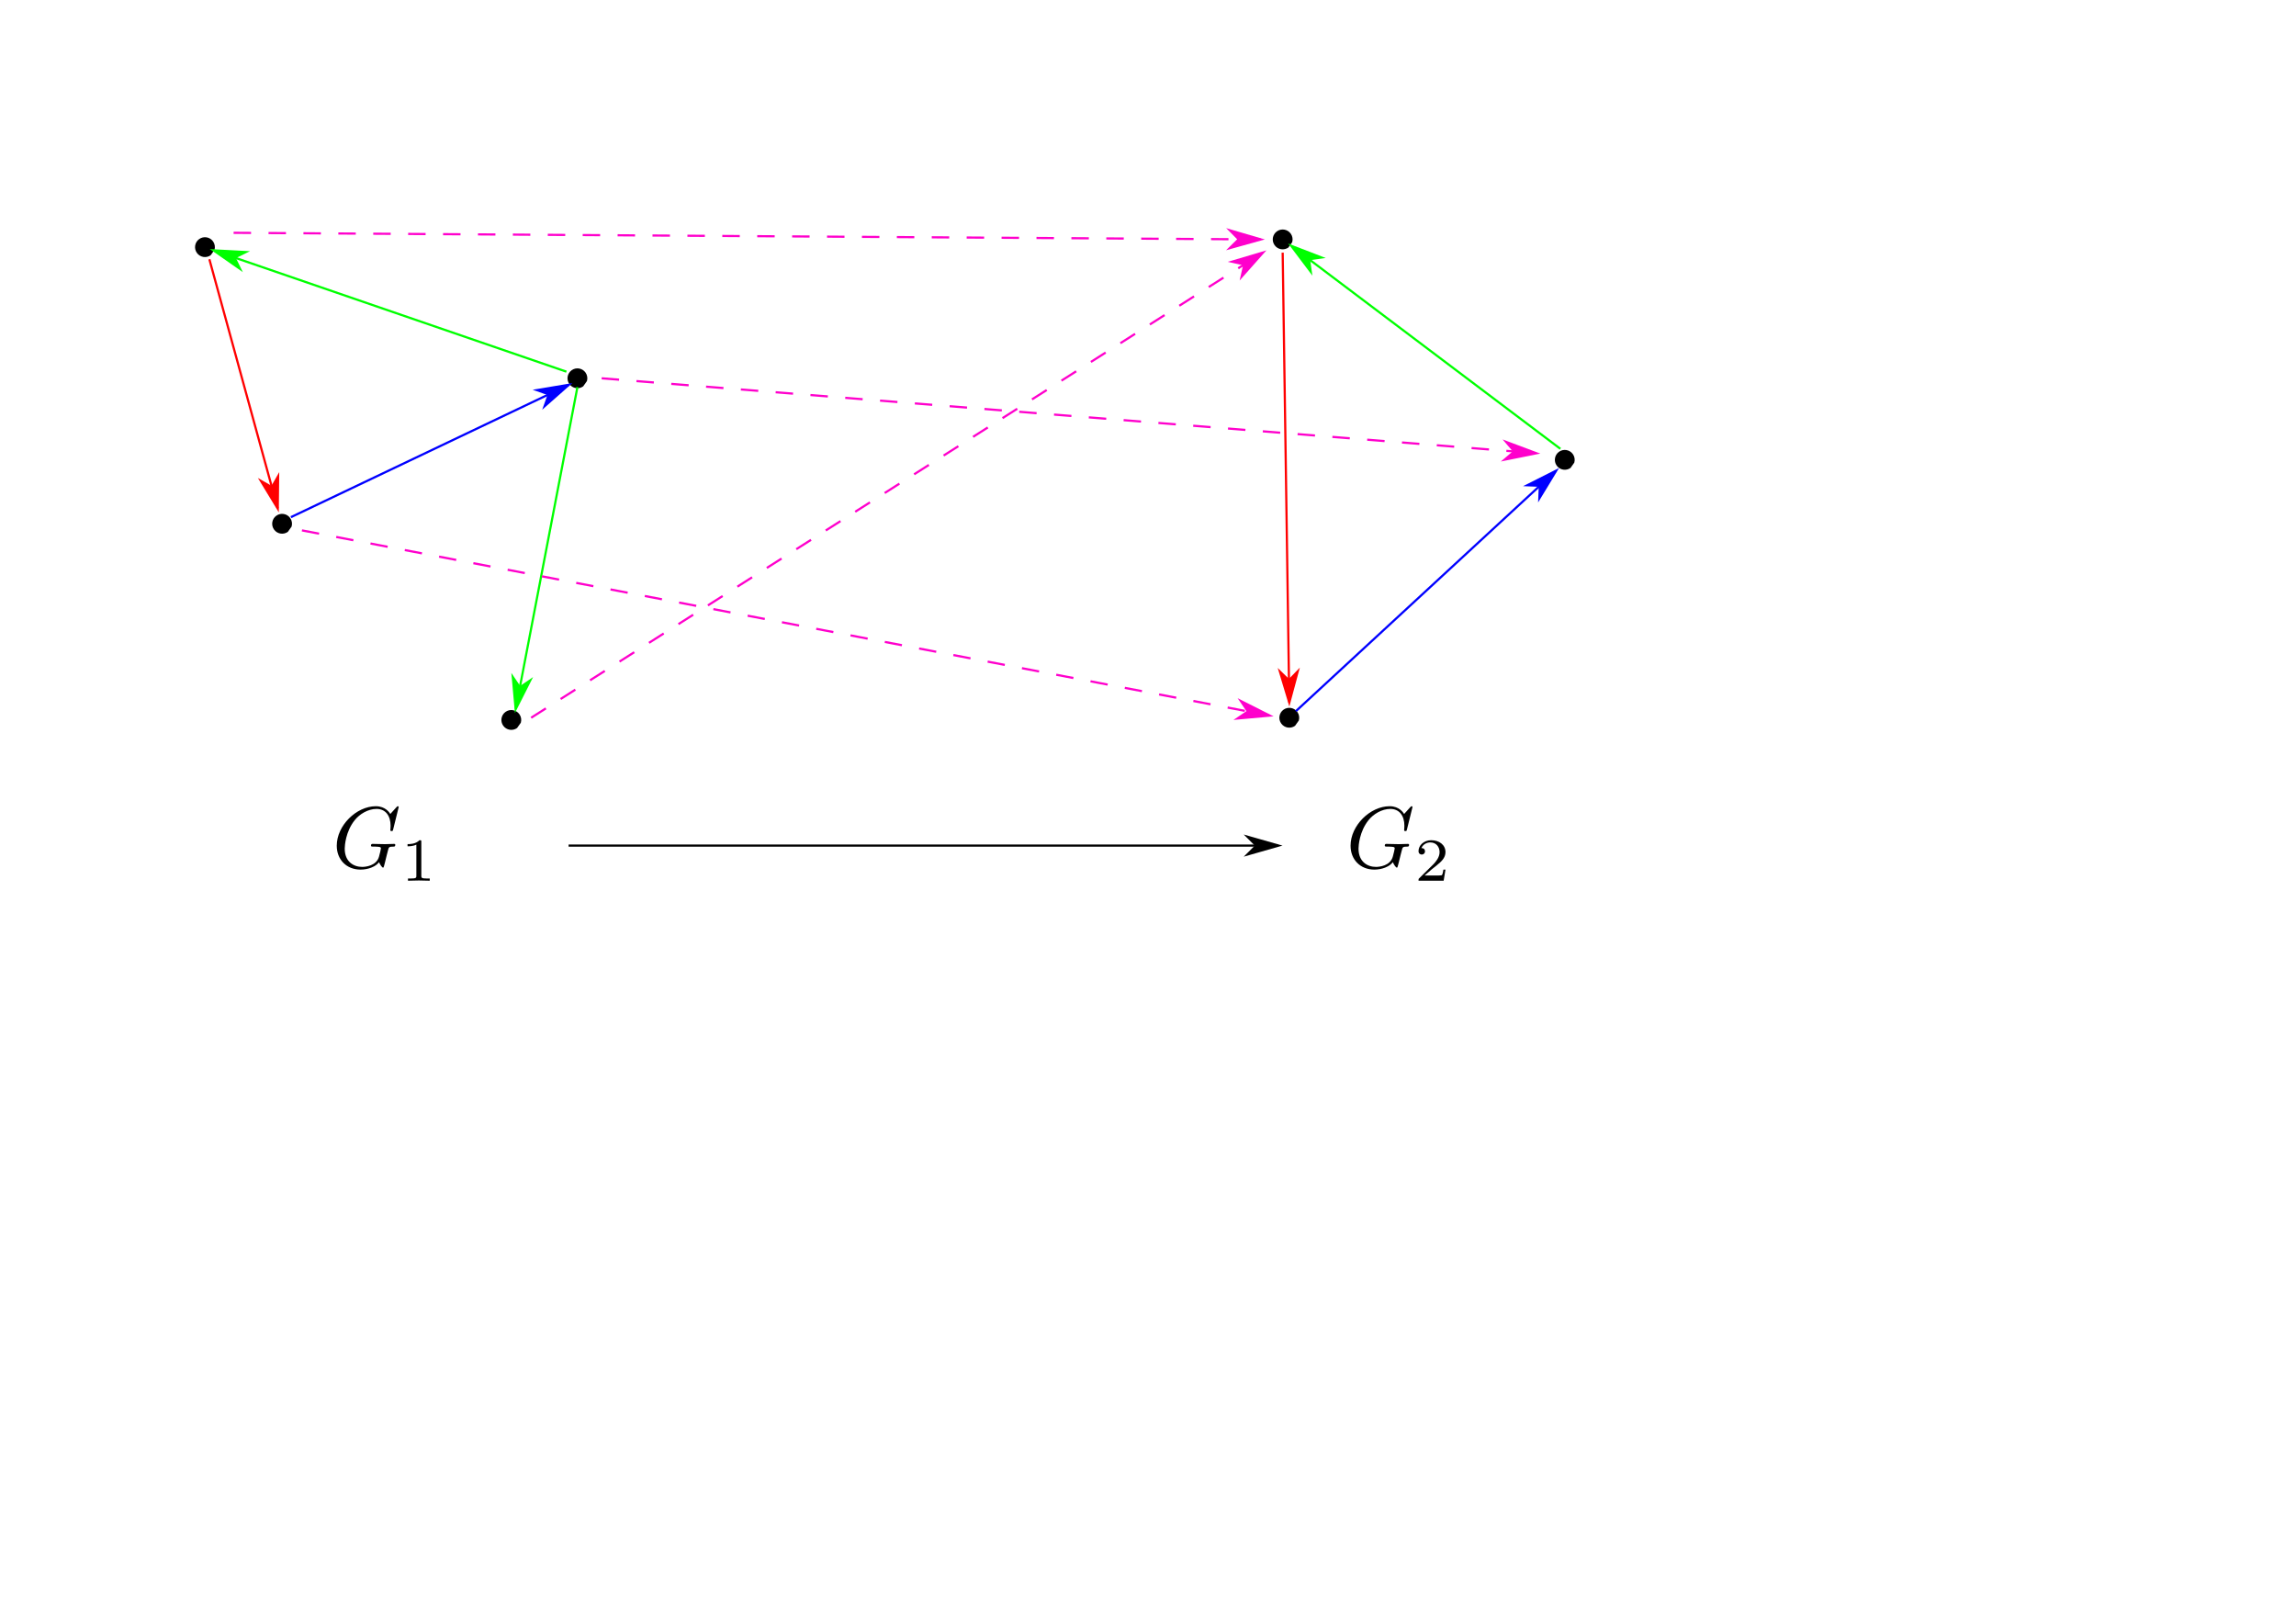
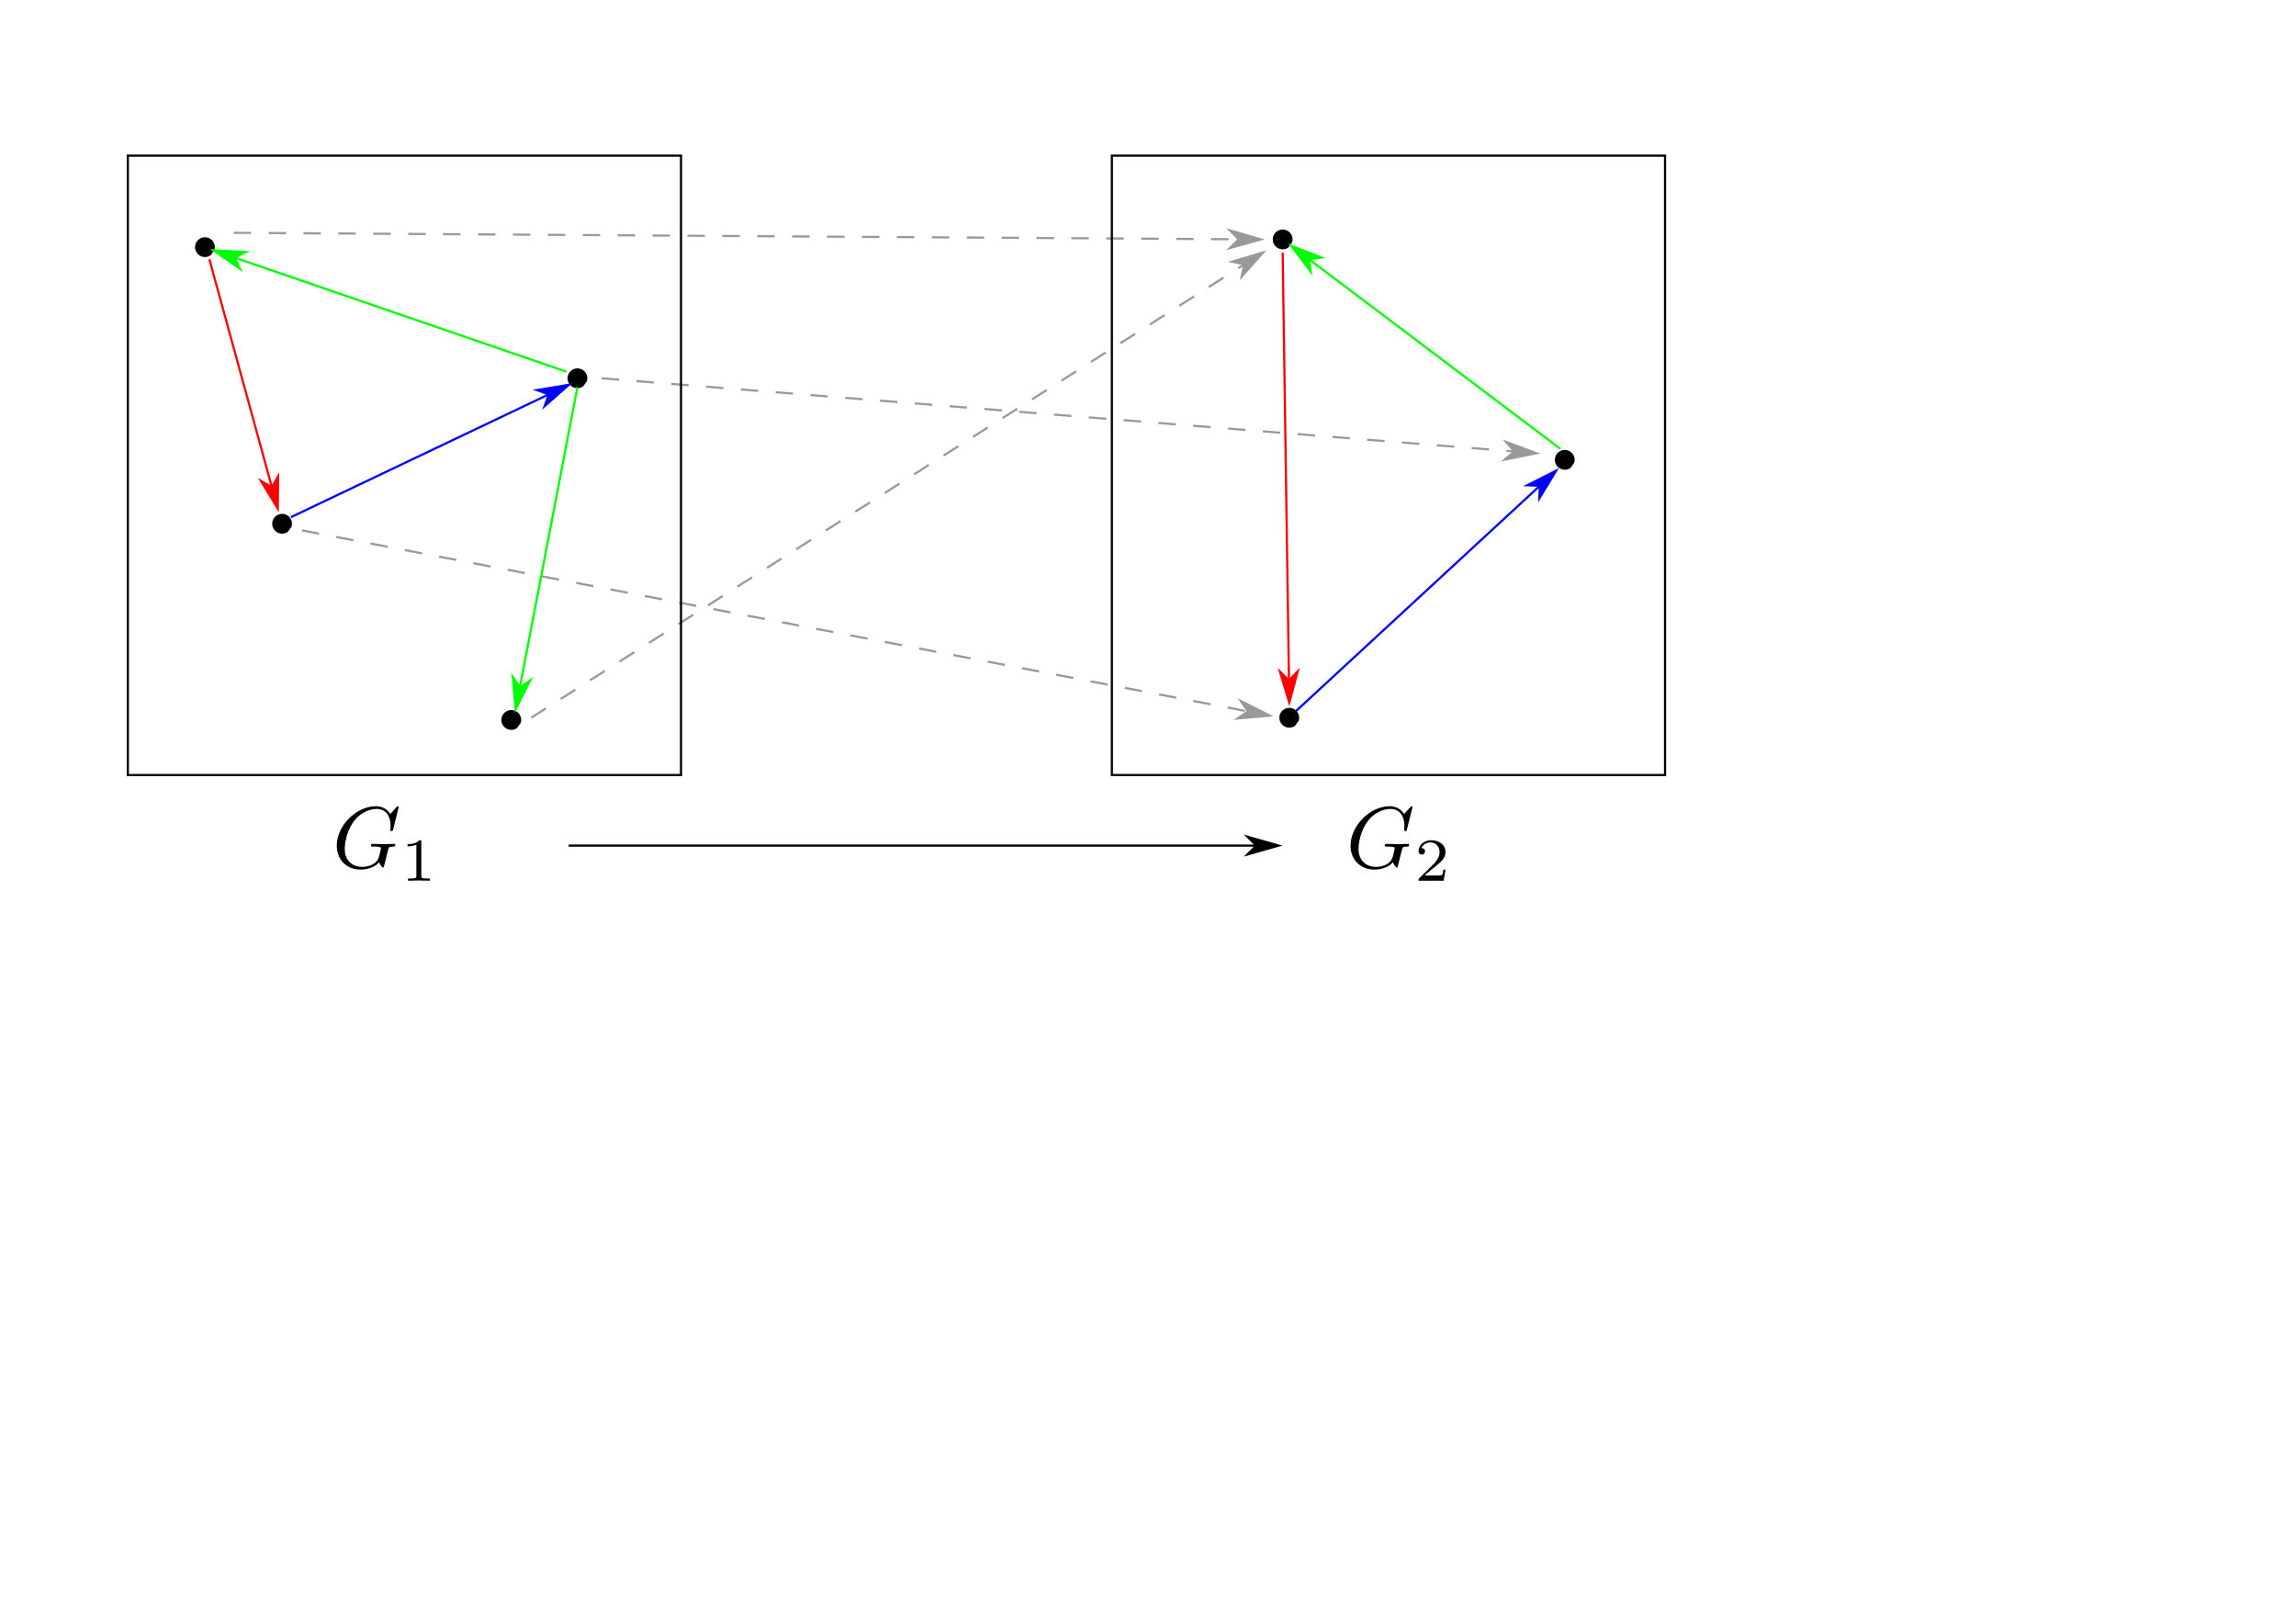
<svg xmlns="http://www.w3.org/2000/svg" width="1052.362" height="744.094" id="svg2" version="1.1">
  <defs id="defs4">
-     <marker style="overflow:visible;" id="Arrow1Lend" refX="0.0" refY="0.0" orient="auto">
-       <path transform="scale(0.8) rotate(180) translate(12.5,0)" style="fill-rule:evenodd;stroke:#000000;stroke-width:1.0pt;" d="M 0.0,0.0 L 5.0,-5.0 L -12.5,0.0 L 5.0,5.0 L 0.0,0.0 z " id="path5934" />
+     <marker orient="auto" refY="0.0" refX="0.0" id="Arrow1Lend" style="overflow:visible;">
+       <path id="path5934" d="M 0.0,0.0 L 5.0,-5.0 L -12.5,0.0 L 5.0,5.0 L 0.0,0.0 z " style="fill-rule:evenodd;stroke:#000000;stroke-width:1.0pt;" transform="scale(0.8) rotate(180) translate(12.5,0)" />
    </marker>
-     <marker refX="0" refY="0" orient="auto" id="Arrow1Lstart" style="overflow:visible">
-       <path d="M 0,0 5,-5 -12.5,0 5,5 0,0 z" transform="matrix(0.8,0,0,0.8,10,0)" id="path4208" style="fill-rule:evenodd;stroke:#000000;stroke-width:1pt" />
+     <marker style="overflow:visible" id="Arrow1Lstart" orient="auto" refY="0" refX="0">
+       <path style="fill-rule:evenodd;stroke:#000000;stroke-width:1pt" id="path4208" transform="matrix(0.8,0,0,0.8,10,0)" d="M 0,0 5,-5 -12.5,0 5,5 0,0 z" />
    </marker>
-     <marker refX="0" refY="0" orient="auto" id="marker3140" style="overflow:visible">
-       <path d="M 0,0 5,-5 -12.5,0 5,5 0,0 z" transform="matrix(0.8,0,0,0.8,10,0)" id="path3142" style="fill-rule:evenodd;stroke:#000000;stroke-width:1pt" />
+     <marker style="overflow:visible" id="marker3140" orient="auto" refY="0" refX="0">
+       <path style="fill-rule:evenodd;stroke:#000000;stroke-width:1pt" id="path3142" transform="matrix(0.8,0,0,0.8,10,0)" d="M 0,0 5,-5 -12.5,0 5,5 0,0 z" />
    </marker>
-     <marker refX="0" refY="0" orient="auto" id="marker3144" style="overflow:visible">
-       <path d="M 0,0 5,-5 -12.5,0 5,5 0,0 z" transform="matrix(0.8,0,0,0.8,10,0)" id="path3146" style="fill-rule:evenodd;stroke:#000000;stroke-width:1pt" />
+     <marker style="overflow:visible" id="marker3144" orient="auto" refY="0" refX="0">
+       <path style="fill-rule:evenodd;stroke:#000000;stroke-width:1pt" id="path3146" transform="matrix(0.8,0,0,0.8,10,0)" d="M 0,0 5,-5 -12.5,0 5,5 0,0 z" />
    </marker>
-     <marker refX="0" refY="0" orient="auto" id="marker3148" style="overflow:visible">
-       <path d="M 0,0 5,-5 -12.5,0 5,5 0,0 z" transform="matrix(0.8,0,0,0.8,10,0)" id="path3150" style="fill-rule:evenodd;stroke:#000000;stroke-width:1pt" />
+     <marker style="overflow:visible" id="marker3148" orient="auto" refY="0" refX="0">
+       <path style="fill-rule:evenodd;stroke:#000000;stroke-width:1pt" id="path3150" transform="matrix(0.8,0,0,0.8,10,0)" d="M 0,0 5,-5 -12.5,0 5,5 0,0 z" />
    </marker>
-     <marker refX="0" refY="0" orient="auto" id="marker3152" style="overflow:visible">
-       <path d="M 0,0 5,-5 -12.5,0 5,5 0,0 z" transform="matrix(0.8,0,0,0.8,10,0)" id="path3154" style="fill-rule:evenodd;stroke:#000000;stroke-width:1pt" />
+     <marker style="overflow:visible" id="marker3152" orient="auto" refY="0" refX="0">
+       <path style="fill-rule:evenodd;stroke:#000000;stroke-width:1pt" id="path3154" transform="matrix(0.8,0,0,0.8,10,0)" d="M 0,0 5,-5 -12.5,0 5,5 0,0 z" />
    </marker>
-     <marker refX="0" refY="0" orient="auto" id="Arrow1Lstart9" style="overflow:visible">
-       <path d="M 0,0 5,-5 -12.5,0 5,5 0,0 z" transform="matrix(0.8,0,0,0.8,10,0)" id="path5111" style="fill:#4d4d4d;fill-rule:evenodd;stroke:#4d4d4d;stroke-width:1pt" />
+     <marker style="overflow:visible" id="Arrow1Lstart9" orient="auto" refY="0" refX="0">
+       <path style="fill:#4d4d4d;fill-rule:evenodd;stroke:#4d4d4d;stroke-width:1pt" id="path5111" transform="matrix(0.8,0,0,0.8,10,0)" d="M 0,0 5,-5 -12.5,0 5,5 0,0 z" />
    </marker>
-     <marker refX="0" refY="0" orient="auto" id="Arrow1Lstart9V" style="overflow:visible">
-       <path d="M 0,0 5,-5 -12.5,0 5,5 0,0 z" transform="matrix(0.8,0,0,0.8,10,0)" id="path5114" style="fill:#999999;fill-rule:evenodd;stroke:#999999;stroke-width:1pt" />
+     <marker style="overflow:visible" id="Arrow1Lstart9V" orient="auto" refY="0" refX="0">
+       <path style="fill:#999999;fill-rule:evenodd;stroke:#999999;stroke-width:1pt" id="path5114" transform="matrix(0.8,0,0,0.8,10,0)" d="M 0,0 5,-5 -12.5,0 5,5 0,0 z" />
    </marker>
-     <marker refX="0" refY="0" orient="auto" id="Arrow1Lstart1" style="overflow:visible">
-       <path d="M 0,0 5,-5 -12.5,0 5,5 0,0 z" transform="matrix(0.8,0,0,0.8,10,0)" id="path5108" style="fill:#e6e6e6;fill-rule:evenodd;stroke:#e6e6e6;stroke-width:1pt" />
+     <marker style="overflow:visible" id="Arrow1Lstart1" orient="auto" refY="0" refX="0">
+       <path style="fill:#e6e6e6;fill-rule:evenodd;stroke:#e6e6e6;stroke-width:1pt" id="path5108" transform="matrix(0.8,0,0,0.8,10,0)" d="M 0,0 5,-5 -12.5,0 5,5 0,0 z" />
    </marker>
-     <marker refX="0" refY="0" orient="auto" id="Arrow1Lstart-9" style="overflow:visible">
-       <path d="M 0,0 5,-5 -12.5,0 5,5 0,0 z" transform="matrix(0.8,0,0,0.8,10,0)" id="path4208-3" style="fill-rule:evenodd;stroke:#000000;stroke-width:1pt" />
+     <marker style="overflow:visible" id="Arrow1Lstart-9" orient="auto" refY="0" refX="0">
+       <path style="fill-rule:evenodd;stroke:#000000;stroke-width:1pt" id="path4208-3" transform="matrix(0.8,0,0,0.8,10,0)" d="M 0,0 5,-5 -12.5,0 5,5 0,0 z" />
    </marker>
-     <marker refX="0" refY="0" orient="auto" id="Arrow1Lstart-5" style="overflow:visible">
-       <path d="M 0,0 5,-5 -12.5,0 5,5 0,0 z" transform="matrix(0.8,0,0,0.8,10,0)" id="path4208-1" style="fill-rule:evenodd;stroke:#000000;stroke-width:1pt" />
+     <marker style="overflow:visible" id="Arrow1Lstart-5" orient="auto" refY="0" refX="0">
+       <path style="fill-rule:evenodd;stroke:#000000;stroke-width:1pt" id="path4208-1" transform="matrix(0.8,0,0,0.8,10,0)" d="M 0,0 5,-5 -12.5,0 5,5 0,0 z" />
    </marker>
-     <marker style="overflow:visible" id="Arrow1Lend-1" refX="0" refY="0" orient="auto">
-       <path transform="matrix(-0.8,0,0,-0.8,-10,0)" style="fill-rule:evenodd;stroke:#000000;stroke-width:1pt" d="M 0,0 5,-5 -12.5,0 5,5 0,0 z" id="path5934-6" />
+     <marker orient="auto" refY="0" refX="0" id="Arrow1Lend-1" style="overflow:visible">
+       <path id="path5934-6" d="M 0,0 5,-5 -12.5,0 5,5 0,0 z" style="fill-rule:evenodd;stroke:#000000;stroke-width:1pt" transform="matrix(-0.8,0,0,-0.8,-10,0)" />
    </marker>
-     <marker style="overflow:visible" id="Arrow1Lend-12" refX="0" refY="0" orient="auto">
-       <path transform="matrix(-0.8,0,0,-0.8,-10,0)" style="stroke:#00ff00;stroke-width:1pt;fill:#00ff00;fill-rule:evenodd" d="M 0,0 5,-5 -12.5,0 5,5 0,0 z" id="path7910" />
+     <marker orient="auto" refY="0" refX="0" id="Arrow1Lend-12" style="overflow:visible">
+       <path id="path7910" d="M 0,0 5,-5 -12.5,0 5,5 0,0 z" style="stroke:#00ff00;stroke-width:1pt;fill:#00ff00;fill-rule:evenodd" transform="matrix(-0.8,0,0,-0.8,-10,0)" />
    </marker>
-     <marker style="overflow:visible" id="Arrow1Lend-15" refX="0" refY="0" orient="auto">
-       <path transform="matrix(-0.8,0,0,-0.8,-10,0)" style="stroke:#ff0000;stroke-width:1pt;fill:#ff0000;fill-rule:evenodd" d="M 0,0 5,-5 -12.5,0 5,5 0,0 z" id="path7913" />
+     <marker orient="auto" refY="0" refX="0" id="Arrow1Lend-15" style="overflow:visible">
+       <path id="path7913" d="M 0,0 5,-5 -12.5,0 5,5 0,0 z" style="stroke:#ff0000;stroke-width:1pt;fill:#ff0000;fill-rule:evenodd" transform="matrix(-0.8,0,0,-0.8,-10,0)" />
    </marker>
-     <marker style="overflow:visible" id="Arrow1Lend-15R" refX="0" refY="0" orient="auto">
-       <path transform="matrix(-0.8,0,0,-0.8,-10,0)" style="stroke:#0000ff;stroke-width:1pt;fill:#0000ff;fill-rule:evenodd" d="M 0,0 5,-5 -12.5,0 5,5 0,0 z" id="path7916" />
+     <marker orient="auto" refY="0" refX="0" id="Arrow1Lend-15R" style="overflow:visible">
+       <path id="path7916" d="M 0,0 5,-5 -12.5,0 5,5 0,0 z" style="stroke:#0000ff;stroke-width:1pt;fill:#0000ff;fill-rule:evenodd" transform="matrix(-0.8,0,0,-0.8,-10,0)" />
    </marker>
-     <marker refX="0" refY="0" orient="auto" id="Arrow1LstartT" style="overflow:visible">
-       <path d="M 0,0 5,-5 -12.5,0 5,5 0,0 z" transform="matrix(0.8,0,0,0.8,10,0)" id="path7919" style="stroke:#00ff00;stroke-width:1pt;fill:#00ff00;fill-rule:evenodd" />
+     <marker style="overflow:visible" id="Arrow1LstartT" orient="auto" refY="0" refX="0">
+       <path style="stroke:#00ff00;stroke-width:1pt;fill:#00ff00;fill-rule:evenodd" id="path7919" transform="matrix(0.8,0,0,0.8,10,0)" d="M 0,0 5,-5 -12.5,0 5,5 0,0 z" />
    </marker>
-     <marker style="overflow:visible" id="Arrow1Lend-1f" refX="0" refY="0" orient="auto">
-       <path transform="matrix(-0.8,0,0,-0.8,-10,0)" style="stroke:#00ff00;stroke-width:1pt;fill:#00ff00;fill-rule:evenodd" d="M 0,0 5,-5 -12.5,0 5,5 0,0 z" id="path7922" />
+     <marker orient="auto" refY="0" refX="0" id="Arrow1Lend-1f" style="overflow:visible">
+       <path id="path7922" d="M 0,0 5,-5 -12.5,0 5,5 0,0 z" style="stroke:#00ff00;stroke-width:1pt;fill:#00ff00;fill-rule:evenodd" transform="matrix(-0.8,0,0,-0.8,-10,0)" />
    </marker>
-     <marker style="overflow:visible" id="Arrow1Lend-1u" refX="0" refY="0" orient="auto">
-       <path transform="matrix(-0.8,0,0,-0.8,-10,0)" style="stroke:#ff0000;stroke-width:1pt;fill:#ff0000;fill-rule:evenodd" d="M 0,0 5,-5 -12.5,0 5,5 0,0 z" id="path7925" />
+     <marker orient="auto" refY="0" refX="0" id="Arrow1Lend-1u" style="overflow:visible">
+       <path id="path7925" d="M 0,0 5,-5 -12.5,0 5,5 0,0 z" style="stroke:#ff0000;stroke-width:1pt;fill:#ff0000;fill-rule:evenodd" transform="matrix(-0.8,0,0,-0.8,-10,0)" />
    </marker>
-     <marker style="overflow:visible" id="Arrow1Lend-17" refX="0" refY="0" orient="auto">
-       <path transform="matrix(-0.8,0,0,-0.8,-10,0)" style="stroke:#0000ff;stroke-width:1pt;fill:#0000ff;fill-rule:evenodd" d="M 0,0 5,-5 -12.5,0 5,5 0,0 z" id="path7928" />
+     <marker orient="auto" refY="0" refX="0" id="Arrow1Lend-17" style="overflow:visible">
+       <path id="path7928" d="M 0,0 5,-5 -12.5,0 5,5 0,0 z" style="stroke:#0000ff;stroke-width:1pt;fill:#0000ff;fill-rule:evenodd" transform="matrix(-0.8,0,0,-0.8,-10,0)" />
    </marker>
-     <marker style="overflow:visible" id="Arrow1Lend-14" refX="0" refY="0" orient="auto">
-       <path transform="matrix(-0.8,0,0,-0.8,-10,0)" style="stroke:#ff00cc;stroke-width:1pt;fill:#ff00cc;fill-rule:evenodd" d="M 0,0 5,-5 -12.5,0 5,5 0,0 z" id="path8271" />
+     <marker orient="auto" refY="0" refX="0" id="Arrow1Lend-14" style="overflow:visible">
+       <path id="path8271" d="M 0,0 5,-5 -12.5,0 5,5 0,0 z" style="stroke:#ff00cc;stroke-width:1pt;fill:#ff00cc;fill-rule:evenodd" transform="matrix(-0.8,0,0,-0.8,-10,0)" />
    </marker>
-     <marker style="overflow:visible" id="Arrow1Lend-1D" refX="0" refY="0" orient="auto">
-       <path transform="matrix(-0.8,0,0,-0.8,-10,0)" style="stroke:#ff00cc;stroke-width:1pt;fill:#ff00cc;fill-rule:evenodd" d="M 0,0 5,-5 -12.5,0 5,5 0,0 z" id="path8274" />
+     <marker orient="auto" refY="0" refX="0" id="Arrow1Lend-1D" style="overflow:visible">
+       <path id="path8274" d="M 0,0 5,-5 -12.5,0 5,5 0,0 z" style="stroke:#ff00cc;stroke-width:1pt;fill:#ff00cc;fill-rule:evenodd" transform="matrix(-0.8,0,0,-0.8,-10,0)" />
    </marker>
-     <marker style="overflow:visible" id="Arrow1Lend-1t" refX="0" refY="0" orient="auto">
-       <path transform="matrix(-0.8,0,0,-0.8,-10,0)" style="stroke:#ff00cc;stroke-width:1pt;fill:#ff00cc;fill-rule:evenodd" d="M 0,0 5,-5 -12.5,0 5,5 0,0 z" id="path8277" />
+     <marker orient="auto" refY="0" refX="0" id="Arrow1Lend-1t" style="overflow:visible">
+       <path id="path8277" d="M 0,0 5,-5 -12.5,0 5,5 0,0 z" style="stroke:#ff00cc;stroke-width:1pt;fill:#ff00cc;fill-rule:evenodd" transform="matrix(-0.8,0,0,-0.8,-10,0)" />
    </marker>
-     <marker style="overflow:visible" id="Arrow1Lend-1J" refX="0" refY="0" orient="auto">
-       <path transform="matrix(-0.8,0,0,-0.8,-10,0)" style="stroke:#ff00cc;stroke-width:1pt;fill:#ff00cc;fill-rule:evenodd" d="M 0,0 5,-5 -12.5,0 5,5 0,0 z" id="path8280" />
+     <marker orient="auto" refY="0" refX="0" id="Arrow1Lend-1J" style="overflow:visible">
+       <path id="path8280" d="M 0,0 5,-5 -12.5,0 5,5 0,0 z" style="stroke:#ff00cc;stroke-width:1pt;fill:#ff00cc;fill-rule:evenodd" transform="matrix(-0.8,0,0,-0.8,-10,0)" />
+     </marker>
+     <marker orient="auto" refY="0" refX="0" id="Arrow1Lend-14Z" style="overflow:visible">
+       <path id="path8977" d="M 0,0 5,-5 -12.5,0 5,5 0,0 z" style="fill-rule:evenodd;stroke:#999999;stroke-width:1pt;fill:#999999" transform="matrix(-0.8,0,0,-0.8,-10,0)" />
+     </marker>
+     <marker orient="auto" refY="0" refX="0" id="Arrow1Lend-1DQ" style="overflow:visible">
+       <path id="path8980" d="M 0,0 5,-5 -12.5,0 5,5 0,0 z" style="fill-rule:evenodd;stroke:#999999;stroke-width:1pt;fill:#999999" transform="matrix(-0.8,0,0,-0.8,-10,0)" />
+     </marker>
+     <marker orient="auto" refY="0" refX="0" id="Arrow1Lend-1t7" style="overflow:visible">
+       <path id="path8983" d="M 0,0 5,-5 -12.5,0 5,5 0,0 z" style="fill-rule:evenodd;stroke:#999999;stroke-width:1pt;fill:#999999" transform="matrix(-0.8,0,0,-0.8,-10,0)" />
+     </marker>
+     <marker orient="auto" refY="0" refX="0" id="Arrow1Lend-1JF" style="overflow:visible">
+       <path id="path8986" d="M 0,0 5,-5 -12.5,0 5,5 0,0 z" style="fill-rule:evenodd;stroke:#999999;stroke-width:1pt;fill:#999999" transform="matrix(-0.8,0,0,-0.8,-10,0)" />
    </marker>
  </defs>
-   <g id="layer1" transform="translate(0,-308.2677)">
-     <rect style="fill:none;stroke:none;stroke-width:1.521;stroke-linecap:square;stroke-miterlimit:4;stroke-dasharray:none;stroke-dashoffset:0" id="rect7169" width="653.569" height="152.533" x="26.264" y="246.089" transform="translate(0,308.2677)" />
-     <path style="fill:#000000;stroke:none" id="path7194" d="m 95.735,116.581 c -2.953,2.105 -7.053,1.417 -9.158,-1.536 -2.105,-2.953 -1.417,-7.053 1.536,-9.158 2.953,-2.105 7.053,-1.417 9.158,1.536 1.166,1.636 1.519,3.717 0.957,5.646" transform="matrix(0.6923208,0,0,0.6923208,30.3033,344.5124)" />
-     <path style="fill:#000000;stroke:none" id="path7194-1" d="m 95.735,116.581 c -2.953,2.105 -7.053,1.417 -9.158,-1.536 -2.105,-2.953 -1.417,-7.053 1.536,-9.158 2.953,-2.105 7.053,-1.417 9.158,1.536 1.166,1.636 1.519,3.717 0.957,5.646" transform="matrix(0.6923208,0,0,0.6923208,65.65887,471.2865)" />
-     <path style="fill:#000000;stroke:none" id="path7194-6" d="m 95.735,116.581 c -2.953,2.105 -7.053,1.417 -9.158,-1.536 -2.105,-2.953 -1.417,-7.053 1.536,-9.158 2.953,-2.105 7.053,-1.417 9.158,1.536 1.166,1.636 1.519,3.717 0.957,5.646" transform="matrix(0.6923208,0,0,0.6923208,201.0193,404.6164)" />
-     <path style="fill:#000000;stroke:none" id="path7194-0" d="m 95.735,116.581 c -2.953,2.105 -7.053,1.417 -9.158,-1.536 -2.105,-2.953 -1.417,-7.053 1.536,-9.158 2.953,-2.105 7.053,-1.417 9.158,1.536 1.166,1.636 1.519,3.717 0.957,5.646" transform="matrix(0.6923208,0,0,0.6923208,170.7147,561.1901)" />
-     <path style="fill:#000000;stroke:none" id="path7194-7" d="m 95.735,116.581 c -2.953,2.105 -7.053,1.417 -9.158,-1.536 -2.105,-2.953 -1.417,-7.053 1.536,-9.158 2.953,-2.105 7.053,-1.417 9.158,1.536 1.166,1.636 1.519,3.717 0.957,5.646" transform="matrix(0.6923208,0,0,0.6923208,524.2681,340.9768)" />
-     <path style="fill:#000000;stroke:none" id="path7194-75" d="m 95.735,116.581 c -2.953,2.105 -7.053,1.417 -9.158,-1.536 -2.105,-2.953 -1.417,-7.053 1.536,-9.158 2.953,-2.105 7.053,-1.417 9.158,1.536 1.166,1.636 1.519,3.717 0.957,5.646" transform="matrix(0.6923208,0,0,0.6923208,527.2986,560.1799)" />
-     <path style="fill:#000000;stroke:none" id="path7194-4" d="m 95.735,116.581 c -2.953,2.105 -7.053,1.417 -9.158,-1.536 -2.105,-2.953 -1.417,-7.053 1.536,-9.158 2.953,-2.105 7.053,-1.417 9.158,1.536 1.166,1.636 1.519,3.717 0.957,5.646" transform="matrix(0.6923208,0,0,0.6923208,653.5676,441.9921)" />
-     <path style="stroke-linejoin:miter;marker-end:url(#Arrow1Lend-15);stroke-opacity:1;stroke:#ff0000;stroke-linecap:butt;stroke-width:1px;fill:none" d="M 95.964,118.81 127.279,232.957" id="path7256" transform="translate(0,308.2677)" />
-     <path style="stroke-linejoin:miter;marker-end:none;stroke-opacity:1;marker-start:url(#Arrow1LstartT);stroke:#00ff00;stroke-linecap:butt;stroke-width:1px;fill:none" d="M 97.985,114.769 259.609,170.328" id="path7258" transform="translate(0,308.2677)" />
-     <path style="stroke-linejoin:miter;marker-end:url(#Arrow1Lend-15R);stroke-opacity:1;stroke:#0000ff;stroke-linecap:butt;stroke-width:1px;fill:none" d="M 133.34,236.998 260.619,176.389" id="path7260" transform="translate(0,308.2677)" />
-     <path style="stroke-linejoin:miter;marker-end:url(#Arrow1Lend-1f);stroke-opacity:1;stroke:#00ff00;stroke-linecap:butt;stroke-width:1px;fill:none" d="M 264.66,177.399 236.376,324.881" id="path7262" transform="translate(0,308.2677)" />
-     <path style="fill:none;stroke:#ff0000;stroke-width:1px;stroke-linecap:butt;stroke-linejoin:miter;stroke-opacity:1;marker-end:url(#Arrow1Lend-1u)" d="m 587.909,424.047 3.03,206.071" id="path7264" />
-     <path style="fill:none;stroke:#0000ff;stroke-width:1px;stroke-linecap:butt;stroke-linejoin:miter;stroke-opacity:1;marker-end:url(#Arrow1Lend-17)" d="M 593.97,634.159 713.168,524.052" id="path7266" />
-     <path style="fill:none;stroke:#00ff00;stroke-width:1px;stroke-linecap:butt;stroke-linejoin:miter;stroke-opacity:1;marker-end:url(#Arrow1Lend-12)" d="M 715.188,513.951 591.949,421.017" id="path7268" />
-     <path transform="translate(0,308.2677)" id="path8003" d="m 107.076,106.688 470.731,3.03" style="stroke-linejoin:miter;marker-end:url(#Arrow1Lend-1J);stroke-opacity:1;stroke-dashoffset:0;stroke:#ff00cc;stroke-linecap:butt;stroke-miterlimit:4;stroke-dasharray:8, 8;stroke-width:1;fill:none" />
-     <path transform="translate(0,308.2677)" id="path8005" d="m 138.391,243.059 443.457,84.853" style="stroke-linejoin:miter;marker-end:url(#Arrow1Lend-14);stroke-opacity:1;stroke-dashoffset:0;stroke:#ff00cc;stroke-linecap:butt;stroke-miterlimit:4;stroke-dasharray:8, 8;stroke-width:1;fill:none" />
-     <path transform="translate(0,308.2677)" id="path8007" d="M 243.447,328.922 578.817,115.78" style="stroke-linejoin:miter;marker-end:url(#Arrow1Lend-1D);stroke-opacity:1;stroke-dashoffset:0;stroke:#ff00cc;stroke-linecap:butt;stroke-miterlimit:4;stroke-dasharray:8, 8;stroke-width:1;fill:none" />
-     <path transform="translate(0,308.2677)" id="path8009" d="m 275.772,173.358 428.305,34.345" style="stroke-linejoin:miter;marker-end:url(#Arrow1Lend-1t);stroke-opacity:1;stroke-dashoffset:0;stroke:#ff00cc;stroke-linecap:butt;stroke-miterlimit:4;stroke-dasharray:8, 8;stroke-width:1;fill:none" />
-     <g id="g8441" transform="matrix(0.754673,0,0,0.754673,-72.67119,436.1231)">
-       <g id="content" transform="matrix(1.062992,0,0,-1.062992,-186.0236,789.2717)" xml:space="preserve" stroke-miterlimit="10.433" font-style="normal" font-variant="normal" font-weight="normal" font-stretch="normal" font-size-adjust="none" letter-spacing="normal" word-spacing="normal" style="font-style:normal;font-variant:normal;font-weight:normal;font-stretch:normal;letter-spacing:normal;word-spacing:normal;text-anchor:start;fill:none;stroke:#000000;stroke-linecap:butt;stroke-linejoin:miter;stroke-miterlimit:10.433;stroke-opacity:1;stroke-dasharray:none;stroke-dashoffset:0">
-         <path d="m 493.38,440.82 0,0.02 0,0.02 0,0.01 -0.01,0.02 0,0.02 0,0.02 -0.01,0.02 0,0.02 -0.01,0.02 -0.01,0.02 -0.01,0.02 0,0.02 -0.02,0.02 -0.01,0.02 -0.01,0.02 -0.01,0.02 -0.02,0.02 -0.02,0.02 -0.02,0.02 -0.02,0.02 -0.02,0.01 -0.02,0.02 -0.03,0.01 -0.02,0.02 -0.03,0.01 -0.01,0.01 -0.02,0 -0.01,0.01 -0.02,0 -0.02,0.01 -0.01,0 -0.02,0 -0.02,0.01 -0.02,0 -0.02,0 -0.02,0 -0.02,0 -0.02,0 -0.02,0 c -0.14,0 -0.2,-0.04 -0.75,-0.59 l -3.48,-3.84 c -0.44,0.7 -2.74,4.43 -8.27,4.43 -11.11,0 -22.33,-11.01 -22.33,-22.56 0,-7.92 5.54,-13.65 13.61,-13.65 2.19,0 4.44,0.45 6.22,1.18 2.5,1 3.44,2.05 4.35,3.05 0.45,-1.25 1.73,-3.09 2.23,-3.09 0.25,0 0.36,0.15 0.36,0.2 0.09,0.09 0.59,1.98 0.84,3.03 l 0.94,3.84 c 0.2,0.85 0.45,1.69 0.66,2.55 0.54,2.24 0.59,2.33 3.43,2.39 0.25,0 0.8,0.05 0.8,0.99 0,0.36 -0.25,0.54 -0.64,0.54 -1.16,0 -4.09,-0.14 -5.23,-0.14 -1.55,0 -5.44,0.14 -6.99,0.14 -0.44,0 -1.04,0 -1.04,-0.98 0,-0.55 0.4,-0.55 1.5,-0.55 0.04,0 1.5,0 2.64,-0.11 1.29,-0.14 1.54,-0.29 1.54,-0.94 0,-0.45 -0.54,-2.7 -1.04,-4.53 -1.39,-5.48 -7.88,-6.03 -9.63,-6.03 -4.78,0 -10,2.83 -10,10.46 0,1.54 0.49,9.76 5.72,16.25 2.69,3.39 7.53,6.42 12.45,6.42 5.1,0 8.03,-3.83 8.03,-9.61 0,-2 -0.15,-2.05 -0.15,-2.55 0,-0.5 0.54,-0.5 0.75,-0.5 0.64,0 0.64,0.11 0.89,1 z" id="path8444" style="fill:#000000;stroke-width:0" />
-         <path d="m 506.31,420.92 0,0.04 0,0.04 0,0.05 0,0.04 0,0.03 0,0.04 0,0.04 0,0.03 0,0.04 -0.01,0.03 0,0.03 0,0.03 0,0.03 -0.01,0.03 0,0.03 0,0.02 -0.01,0.03 0,0.02 -0.01,0.03 0,0.02 -0.01,0.04 -0.02,0.04 -0.02,0.03 -0.02,0.03 -0.02,0.03 -0.02,0.03 -0.03,0.02 -0.03,0.02 -0.03,0.02 -0.04,0.01 -0.04,0.01 -0.05,0.02 -0.02,0 -0.02,0 -0.03,0.01 -0.03,0 -0.02,0.01 -0.03,0 -0.03,0 -0.03,0 -0.03,0 -0.04,0.01 -0.03,0 -0.04,0 -0.03,0 -0.04,0 -0.04,0 -0.04,0 -0.04,0 -0.04,0 -0.05,0 -0.04,0 c -2.24,-2.2 -5.39,-2.23 -6.83,-2.23 v -1.25 c 0.84,0 3.14,0 5.04,0.97 v -17.77 c 0,-1.16 0,-1.61 -3.48,-1.61 h -1.31 v -1.25 c 0.62,0.03 4.9,0.14 6.2,0.14 1.08,0 5.47,-0.11 6.23,-0.14 v 1.25 h -1.32 c -3.49,0 -3.49,0.45 -3.49,1.61 z" id="path8446" style="fill:#000000;stroke-width:0" />
+   <g transform="translate(0,-308.2677)" id="layer1">
+     <rect transform="translate(0,308.2677)" y="246.089" x="26.264" height="152.533" width="653.569" id="rect7169" style="fill:none;stroke:none;stroke-width:1.521;stroke-linecap:square;stroke-miterlimit:4;stroke-dasharray:none;stroke-dashoffset:0" />
+     <path transform="matrix(0.6923208,0,0,0.6923208,30.3033,344.5124)" d="m 95.735,116.581 c -2.953,2.105 -7.053,1.417 -9.158,-1.536 -2.105,-2.953 -1.417,-7.053 1.536,-9.158 2.953,-2.105 7.053,-1.417 9.158,1.536 1.166,1.636 1.519,3.717 0.957,5.646" id="path7194" style="fill:#000000;stroke:none" />
+     <path transform="matrix(0.6923208,0,0,0.6923208,65.65887,471.2865)" d="m 95.735,116.581 c -2.953,2.105 -7.053,1.417 -9.158,-1.536 -2.105,-2.953 -1.417,-7.053 1.536,-9.158 2.953,-2.105 7.053,-1.417 9.158,1.536 1.166,1.636 1.519,3.717 0.957,5.646" id="path7194-1" style="fill:#000000;stroke:none" />
+     <path transform="matrix(0.6923208,0,0,0.6923208,201.0193,404.6164)" d="m 95.735,116.581 c -2.953,2.105 -7.053,1.417 -9.158,-1.536 -2.105,-2.953 -1.417,-7.053 1.536,-9.158 2.953,-2.105 7.053,-1.417 9.158,1.536 1.166,1.636 1.519,3.717 0.957,5.646" id="path7194-6" style="fill:#000000;stroke:none" />
+     <path transform="matrix(0.6923208,0,0,0.6923208,170.7147,561.1901)" d="m 95.735,116.581 c -2.953,2.105 -7.053,1.417 -9.158,-1.536 -2.105,-2.953 -1.417,-7.053 1.536,-9.158 2.953,-2.105 7.053,-1.417 9.158,1.536 1.166,1.636 1.519,3.717 0.957,5.646" id="path7194-0" style="fill:#000000;stroke:none" />
+     <path transform="matrix(0.6923208,0,0,0.6923208,524.2681,340.9768)" d="m 95.735,116.581 c -2.953,2.105 -7.053,1.417 -9.158,-1.536 -2.105,-2.953 -1.417,-7.053 1.536,-9.158 2.953,-2.105 7.053,-1.417 9.158,1.536 1.166,1.636 1.519,3.717 0.957,5.646" id="path7194-7" style="fill:#000000;stroke:none" />
+     <path transform="matrix(0.6923208,0,0,0.6923208,527.2986,560.1799)" d="m 95.735,116.581 c -2.953,2.105 -7.053,1.417 -9.158,-1.536 -2.105,-2.953 -1.417,-7.053 1.536,-9.158 2.953,-2.105 7.053,-1.417 9.158,1.536 1.166,1.636 1.519,3.717 0.957,5.646" id="path7194-75" style="fill:#000000;stroke:none" />
+     <path transform="matrix(0.6923208,0,0,0.6923208,653.5676,441.9921)" d="m 95.735,116.581 c -2.953,2.105 -7.053,1.417 -9.158,-1.536 -2.105,-2.953 -1.417,-7.053 1.536,-9.158 2.953,-2.105 7.053,-1.417 9.158,1.536 1.166,1.636 1.519,3.717 0.957,5.646" id="path7194-4" style="fill:#000000;stroke:none" />
+     <path transform="translate(0,308.2677)" id="path7256" d="M 95.964,118.81 127.279,232.957" style="stroke-linejoin:miter;marker-end:url(#Arrow1Lend-15);stroke-opacity:1;stroke:#ff0000;stroke-linecap:butt;stroke-width:1px;fill:none" />
+     <path transform="translate(0,308.2677)" id="path7258" d="M 97.985,114.769 259.609,170.328" style="stroke-linejoin:miter;marker-end:none;stroke-opacity:1;marker-start:url(#Arrow1LstartT);stroke:#00ff00;stroke-linecap:butt;stroke-width:1px;fill:none" />
+     <path transform="translate(0,308.2677)" id="path7260" d="M 133.34,236.998 260.619,176.389" style="stroke-linejoin:miter;marker-end:url(#Arrow1Lend-15R);stroke-opacity:1;stroke:#0000ff;stroke-linecap:butt;stroke-width:1px;fill:none" />
+     <path transform="translate(0,308.2677)" id="path7262" d="M 264.66,177.399 236.376,324.881" style="stroke-linejoin:miter;marker-end:url(#Arrow1Lend-1f);stroke-opacity:1;stroke:#00ff00;stroke-linecap:butt;stroke-width:1px;fill:none" />
+     <path id="path7264" d="m 587.909,424.047 3.03,206.071" style="fill:none;stroke:#ff0000;stroke-width:1px;stroke-linecap:butt;stroke-linejoin:miter;stroke-opacity:1;marker-end:url(#Arrow1Lend-1u)" />
+     <path id="path7266" d="M 593.97,634.159 713.168,524.052" style="fill:none;stroke:#0000ff;stroke-width:1px;stroke-linecap:butt;stroke-linejoin:miter;stroke-opacity:1;marker-end:url(#Arrow1Lend-17)" />
+     <path id="path7268" d="M 715.188,513.951 591.949,421.017" style="fill:none;stroke:#00ff00;stroke-width:1px;stroke-linecap:butt;stroke-linejoin:miter;stroke-opacity:1;marker-end:url(#Arrow1Lend-12)" />
+     <path style="stroke-linejoin:miter;marker-end:url(#Arrow1Lend-1JF);stroke-opacity:1;stroke-dashoffset:0;stroke:#999999;stroke-linecap:butt;stroke-miterlimit:4;stroke-dasharray:8, 8;stroke-width:1;fill:none" d="m 107.076,106.688 470.731,3.03" id="path8003" transform="translate(0,308.2677)" />
+     <path style="stroke-linejoin:miter;marker-end:url(#Arrow1Lend-14Z);stroke-opacity:1;stroke-dashoffset:0;stroke:#999999;stroke-linecap:butt;stroke-miterlimit:4;stroke-dasharray:8, 8;stroke-width:1;fill:none" d="m 138.391,243.059 443.457,84.853" id="path8005" transform="translate(0,308.2677)" />
+     <path style="stroke-linejoin:miter;marker-end:url(#Arrow1Lend-1DQ);stroke-opacity:1;stroke-dashoffset:0;stroke:#999999;stroke-linecap:butt;stroke-miterlimit:4;stroke-dasharray:8, 8;stroke-width:1;fill:none" d="M 243.447,328.922 578.817,115.78" id="path8007" transform="translate(0,308.2677)" />
+     <path style="stroke-linejoin:miter;marker-end:url(#Arrow1Lend-1t7);stroke-opacity:1;stroke-dashoffset:0;stroke:#999999;stroke-linecap:butt;stroke-miterlimit:4;stroke-dasharray:8, 8;stroke-width:1;fill:none" d="m 275.772,173.358 428.305,34.345" id="path8009" transform="translate(0,308.2677)" />
+     <g transform="matrix(0.754673,0,0,0.754673,-72.67119,436.1231)" id="g8441">
+       <g style="font-style:normal;font-variant:normal;font-weight:normal;font-stretch:normal;letter-spacing:normal;word-spacing:normal;text-anchor:start;fill:none;stroke:#000000;stroke-linecap:butt;stroke-linejoin:miter;stroke-miterlimit:10.433;stroke-opacity:1;stroke-dasharray:none;stroke-dashoffset:0" word-spacing="normal" letter-spacing="normal" font-size-adjust="none" font-stretch="normal" font-weight="normal" font-variant="normal" font-style="normal" stroke-miterlimit="10.433" xml:space="preserve" transform="matrix(1.062992,0,0,-1.062992,-186.0236,789.2717)" id="content">
+         <path style="fill:#000000;stroke-width:0" id="path8444" d="m 493.38,440.82 0,0.02 0,0.02 0,0.01 -0.01,0.02 0,0.02 0,0.02 -0.01,0.02 0,0.02 -0.01,0.02 -0.01,0.02 -0.01,0.02 0,0.02 -0.02,0.02 -0.01,0.02 -0.01,0.02 -0.01,0.02 -0.02,0.02 -0.02,0.02 -0.02,0.02 -0.02,0.02 -0.02,0.01 -0.02,0.02 -0.03,0.01 -0.02,0.02 -0.03,0.01 -0.01,0.01 -0.02,0 -0.01,0.01 -0.02,0 -0.02,0.01 -0.01,0 -0.02,0 -0.02,0.01 -0.02,0 -0.02,0 -0.02,0 -0.02,0 -0.02,0 -0.02,0 c -0.14,0 -0.2,-0.04 -0.75,-0.59 l -3.48,-3.84 c -0.44,0.7 -2.74,4.43 -8.27,4.43 -11.11,0 -22.33,-11.01 -22.33,-22.56 0,-7.92 5.54,-13.65 13.61,-13.65 2.19,0 4.44,0.45 6.22,1.18 2.5,1 3.44,2.05 4.35,3.05 0.45,-1.25 1.73,-3.09 2.23,-3.09 0.25,0 0.36,0.15 0.36,0.2 0.09,0.09 0.59,1.98 0.84,3.03 l 0.94,3.84 c 0.2,0.85 0.45,1.69 0.66,2.55 0.54,2.24 0.59,2.33 3.43,2.39 0.25,0 0.8,0.05 0.8,0.99 0,0.36 -0.25,0.54 -0.64,0.54 -1.16,0 -4.09,-0.14 -5.23,-0.14 -1.55,0 -5.44,0.14 -6.99,0.14 -0.44,0 -1.04,0 -1.04,-0.98 0,-0.55 0.4,-0.55 1.5,-0.55 0.04,0 1.5,0 2.64,-0.11 1.29,-0.14 1.54,-0.29 1.54,-0.94 0,-0.45 -0.54,-2.7 -1.04,-4.53 -1.39,-5.48 -7.88,-6.03 -9.63,-6.03 -4.78,0 -10,2.83 -10,10.46 0,1.54 0.49,9.76 5.72,16.25 2.69,3.39 7.53,6.42 12.45,6.42 5.1,0 8.03,-3.83 8.03,-9.61 0,-2 -0.15,-2.05 -0.15,-2.55 0,-0.5 0.54,-0.5 0.75,-0.5 0.64,0 0.64,0.11 0.89,1 z" />
+         <path style="fill:#000000;stroke-width:0" id="path8446" d="m 506.31,420.92 0,0.04 0,0.04 0,0.05 0,0.04 0,0.03 0,0.04 0,0.04 0,0.03 0,0.04 -0.01,0.03 0,0.03 0,0.03 0,0.03 -0.01,0.03 0,0.03 0,0.02 -0.01,0.03 0,0.02 -0.01,0.03 0,0.02 -0.01,0.04 -0.02,0.04 -0.02,0.03 -0.02,0.03 -0.02,0.03 -0.02,0.03 -0.03,0.02 -0.03,0.02 -0.03,0.02 -0.04,0.01 -0.04,0.01 -0.05,0.02 -0.02,0 -0.02,0 -0.03,0.01 -0.03,0 -0.02,0.01 -0.03,0 -0.03,0 -0.03,0 -0.03,0 -0.04,0.01 -0.03,0 -0.04,0 -0.03,0 -0.04,0 -0.04,0 -0.04,0 -0.04,0 -0.04,0 -0.05,0 -0.04,0 c -2.24,-2.2 -5.39,-2.23 -6.83,-2.23 v -1.25 c 0.84,0 3.14,0 5.04,0.97 v -17.77 c 0,-1.16 0,-1.61 -3.48,-1.61 h -1.31 v -1.25 c 0.62,0.03 4.9,0.14 6.2,0.14 1.08,0 5.47,-0.11 6.23,-0.14 v 1.25 h -1.32 c -3.49,0 -3.49,0.45 -3.49,1.61 z" />
      </g>
    </g>
-     <g id="g8594" transform="matrix(0.754673,0,0,0.754673,391.999,436.1231)">
-       <g word-spacing="normal" letter-spacing="normal" font-size-adjust="none" font-stretch="normal" font-weight="normal" font-variant="normal" font-style="normal" stroke-miterlimit="10.433" xml:space="preserve" transform="matrix(1.062992,0,0,-1.062992,-186.0236,789.2717)" id="g8596" style="font-style:normal;font-variant:normal;font-weight:normal;font-stretch:normal;letter-spacing:normal;word-spacing:normal;text-anchor:start;fill:none;stroke:#000000;stroke-linecap:butt;stroke-linejoin:miter;stroke-miterlimit:10.433;stroke-opacity:1;stroke-dasharray:none;stroke-dashoffset:0">
-         <path id="path8598" d="m 493.38,440.82 0,0.02 0,0.02 0,0.01 -0.01,0.02 0,0.02 0,0.02 -0.01,0.02 0,0.02 -0.01,0.02 -0.01,0.02 -0.01,0.02 0,0.02 -0.02,0.02 -0.01,0.02 -0.01,0.02 -0.01,0.02 -0.02,0.02 -0.02,0.02 -0.02,0.02 -0.02,0.02 -0.02,0.01 -0.02,0.02 -0.03,0.01 -0.02,0.02 -0.03,0.01 -0.01,0.01 -0.02,0 -0.01,0.01 -0.02,0 -0.02,0.01 -0.01,0 -0.02,0 -0.02,0.01 -0.02,0 -0.02,0 -0.02,0 -0.02,0 -0.02,0 -0.02,0 c -0.14,0 -0.2,-0.04 -0.75,-0.59 l -3.48,-3.84 c -0.44,0.7 -2.74,4.43 -8.27,4.43 -11.11,0 -22.33,-11.01 -22.33,-22.56 0,-7.92 5.54,-13.65 13.61,-13.65 2.19,0 4.44,0.45 6.22,1.18 2.5,1 3.44,2.05 4.35,3.05 0.45,-1.25 1.73,-3.09 2.23,-3.09 0.25,0 0.36,0.15 0.36,0.2 0.09,0.09 0.59,1.98 0.84,3.03 l 0.94,3.84 c 0.2,0.85 0.45,1.69 0.66,2.55 0.54,2.24 0.59,2.33 3.43,2.39 0.25,0 0.8,0.05 0.8,0.99 0,0.36 -0.25,0.54 -0.64,0.54 -1.16,0 -4.09,-0.14 -5.23,-0.14 -1.55,0 -5.44,0.14 -6.99,0.14 -0.44,0 -1.04,0 -1.04,-0.98 0,-0.55 0.4,-0.55 1.5,-0.55 0.04,0 1.5,0 2.64,-0.11 1.29,-0.14 1.54,-0.29 1.54,-0.94 0,-0.45 -0.54,-2.7 -1.04,-4.53 -1.39,-5.48 -7.88,-6.03 -9.63,-6.03 -4.78,0 -10,2.83 -10,10.46 0,1.54 0.49,9.76 5.72,16.25 2.69,3.39 7.53,6.42 12.45,6.42 5.1,0 8.03,-3.83 8.03,-9.61 0,-2 -0.15,-2.05 -0.15,-2.55 0,-0.5 0.54,-0.5 0.75,-0.5 0.64,0 0.64,0.11 0.89,1 z" style="fill:#000000;stroke-width:0" />
-         <path id="path8600" d="m 512.23,405.11 h -1.18 c -0.1,-0.77 -0.46,-2.83 -0.91,-3.18 -0.26,-0.2 -2.95,-0.2 -3.44,-0.2 h -6.42 c 3.66,3.23 4.88,4.2 6.97,5.84 2.58,2.07 4.98,4.22 4.98,7.54 0,4.21 -3.68,6.79 -8.15,6.79 -4.31,0 -7.25,-3.03 -7.25,-6.23 0,-1.78 1.5,-1.96 1.86,-1.96 0.83,0 1.84,0.6 1.84,1.85 0,0.62 -0.25,1.84 -2.06,1.84 1.08,2.47 3.45,3.24 5.09,3.24 3.49,0 5.3,-2.71 5.3,-5.53 0,-3.04 -2.16,-5.44 -3.28,-6.69 l -8.39,-8.3 c -0.36,-0.31 -0.36,-0.39 -0.36,-1.36 h 14.36 z" style="fill:#000000;stroke-width:0" />
+     <g transform="matrix(0.754673,0,0,0.754673,391.999,436.1231)" id="g8594">
+       <g style="font-style:normal;font-variant:normal;font-weight:normal;font-stretch:normal;letter-spacing:normal;word-spacing:normal;text-anchor:start;fill:none;stroke:#000000;stroke-linecap:butt;stroke-linejoin:miter;stroke-miterlimit:10.433;stroke-opacity:1;stroke-dasharray:none;stroke-dashoffset:0" id="g8596" transform="matrix(1.062992,0,0,-1.062992,-186.0236,789.2717)" xml:space="preserve" stroke-miterlimit="10.433" font-style="normal" font-variant="normal" font-weight="normal" font-stretch="normal" font-size-adjust="none" letter-spacing="normal" word-spacing="normal">
+         <path style="fill:#000000;stroke-width:0" d="m 493.38,440.82 0,0.02 0,0.02 0,0.01 -0.01,0.02 0,0.02 0,0.02 -0.01,0.02 0,0.02 -0.01,0.02 -0.01,0.02 -0.01,0.02 0,0.02 -0.02,0.02 -0.01,0.02 -0.01,0.02 -0.01,0.02 -0.02,0.02 -0.02,0.02 -0.02,0.02 -0.02,0.02 -0.02,0.01 -0.02,0.02 -0.03,0.01 -0.02,0.02 -0.03,0.01 -0.01,0.01 -0.02,0 -0.01,0.01 -0.02,0 -0.02,0.01 -0.01,0 -0.02,0 -0.02,0.01 -0.02,0 -0.02,0 -0.02,0 -0.02,0 -0.02,0 -0.02,0 c -0.14,0 -0.2,-0.04 -0.75,-0.59 l -3.48,-3.84 c -0.44,0.7 -2.74,4.43 -8.27,4.43 -11.11,0 -22.33,-11.01 -22.33,-22.56 0,-7.92 5.54,-13.65 13.61,-13.65 2.19,0 4.44,0.45 6.22,1.18 2.5,1 3.44,2.05 4.35,3.05 0.45,-1.25 1.73,-3.09 2.23,-3.09 0.25,0 0.36,0.15 0.36,0.2 0.09,0.09 0.59,1.98 0.84,3.03 l 0.94,3.84 c 0.2,0.85 0.45,1.69 0.66,2.55 0.54,2.24 0.59,2.33 3.43,2.39 0.25,0 0.8,0.05 0.8,0.99 0,0.36 -0.25,0.54 -0.64,0.54 -1.16,0 -4.09,-0.14 -5.23,-0.14 -1.55,0 -5.44,0.14 -6.99,0.14 -0.44,0 -1.04,0 -1.04,-0.98 0,-0.55 0.4,-0.55 1.5,-0.55 0.04,0 1.5,0 2.64,-0.11 1.29,-0.14 1.54,-0.29 1.54,-0.94 0,-0.45 -0.54,-2.7 -1.04,-4.53 -1.39,-5.48 -7.88,-6.03 -9.63,-6.03 -4.78,0 -10,2.83 -10,10.46 0,1.54 0.49,9.76 5.72,16.25 2.69,3.39 7.53,6.42 12.45,6.42 5.1,0 8.03,-3.83 8.03,-9.61 0,-2 -0.15,-2.05 -0.15,-2.55 0,-0.5 0.54,-0.5 0.75,-0.5 0.64,0 0.64,0.11 0.89,1 z" id="path8598" />
+         <path style="fill:#000000;stroke-width:0" d="m 512.23,405.11 h -1.18 c -0.1,-0.77 -0.46,-2.83 -0.91,-3.18 -0.26,-0.2 -2.95,-0.2 -3.44,-0.2 h -6.42 c 3.66,3.23 4.88,4.2 6.97,5.84 2.58,2.07 4.98,4.22 4.98,7.54 0,4.21 -3.68,6.79 -8.15,6.79 -4.31,0 -7.25,-3.03 -7.25,-6.23 0,-1.78 1.5,-1.96 1.86,-1.96 0.83,0 1.84,0.6 1.84,1.85 0,0.62 -0.25,1.84 -2.06,1.84 1.08,2.47 3.45,3.24 5.09,3.24 3.49,0 5.3,-2.71 5.3,-5.53 0,-3.04 -2.16,-5.44 -3.28,-6.69 l -8.39,-8.3 c -0.36,-0.31 -0.36,-0.39 -0.36,-1.36 h 14.36 z" id="path8600" />
      </g>
    </g>
-     <path style="fill:none;stroke:#000000;stroke-width:1px;stroke-linecap:butt;stroke-linejoin:miter;stroke-opacity:1;marker-end:url(#Arrow1Lend-1)" d="m 260.619,695.778 325.269,0" id="path8678" />
-     <rect style="fill:none;stroke:none;stroke-width:1;stroke-linecap:square;stroke-miterlimit:4;stroke-dasharray:8, 8;stroke-dashoffset:0" id="rect8906" width="737.411" height="366.685" x="46.467" y="63.252" transform="translate(0,308.2677)" />
+     <path id="path8678" d="m 260.619,695.778 325.269,0" style="fill:none;stroke:#000000;stroke-width:1px;stroke-linecap:butt;stroke-linejoin:miter;stroke-opacity:1;marker-end:url(#Arrow1Lend-1)" />
+     <rect transform="translate(0,308.2677)" y="63.252" x="46.467" height="366.685" width="737.411" id="rect8906" style="fill:none;stroke:none;stroke-width:1;stroke-linecap:square;stroke-miterlimit:4;stroke-dasharray:8, 8;stroke-dashoffset:0" />
+     <rect transform="translate(0,308.2677)" y="71.333" x="58.589" height="283.853" width="253.548" id="rect8907" style="fill:none;stroke:#000000" />
+     <rect y="379.601" x="509.622" height="283.853" width="253.548" id="rect8907-4" style="fill:none;stroke:#000000" />
  </g>
</svg>
